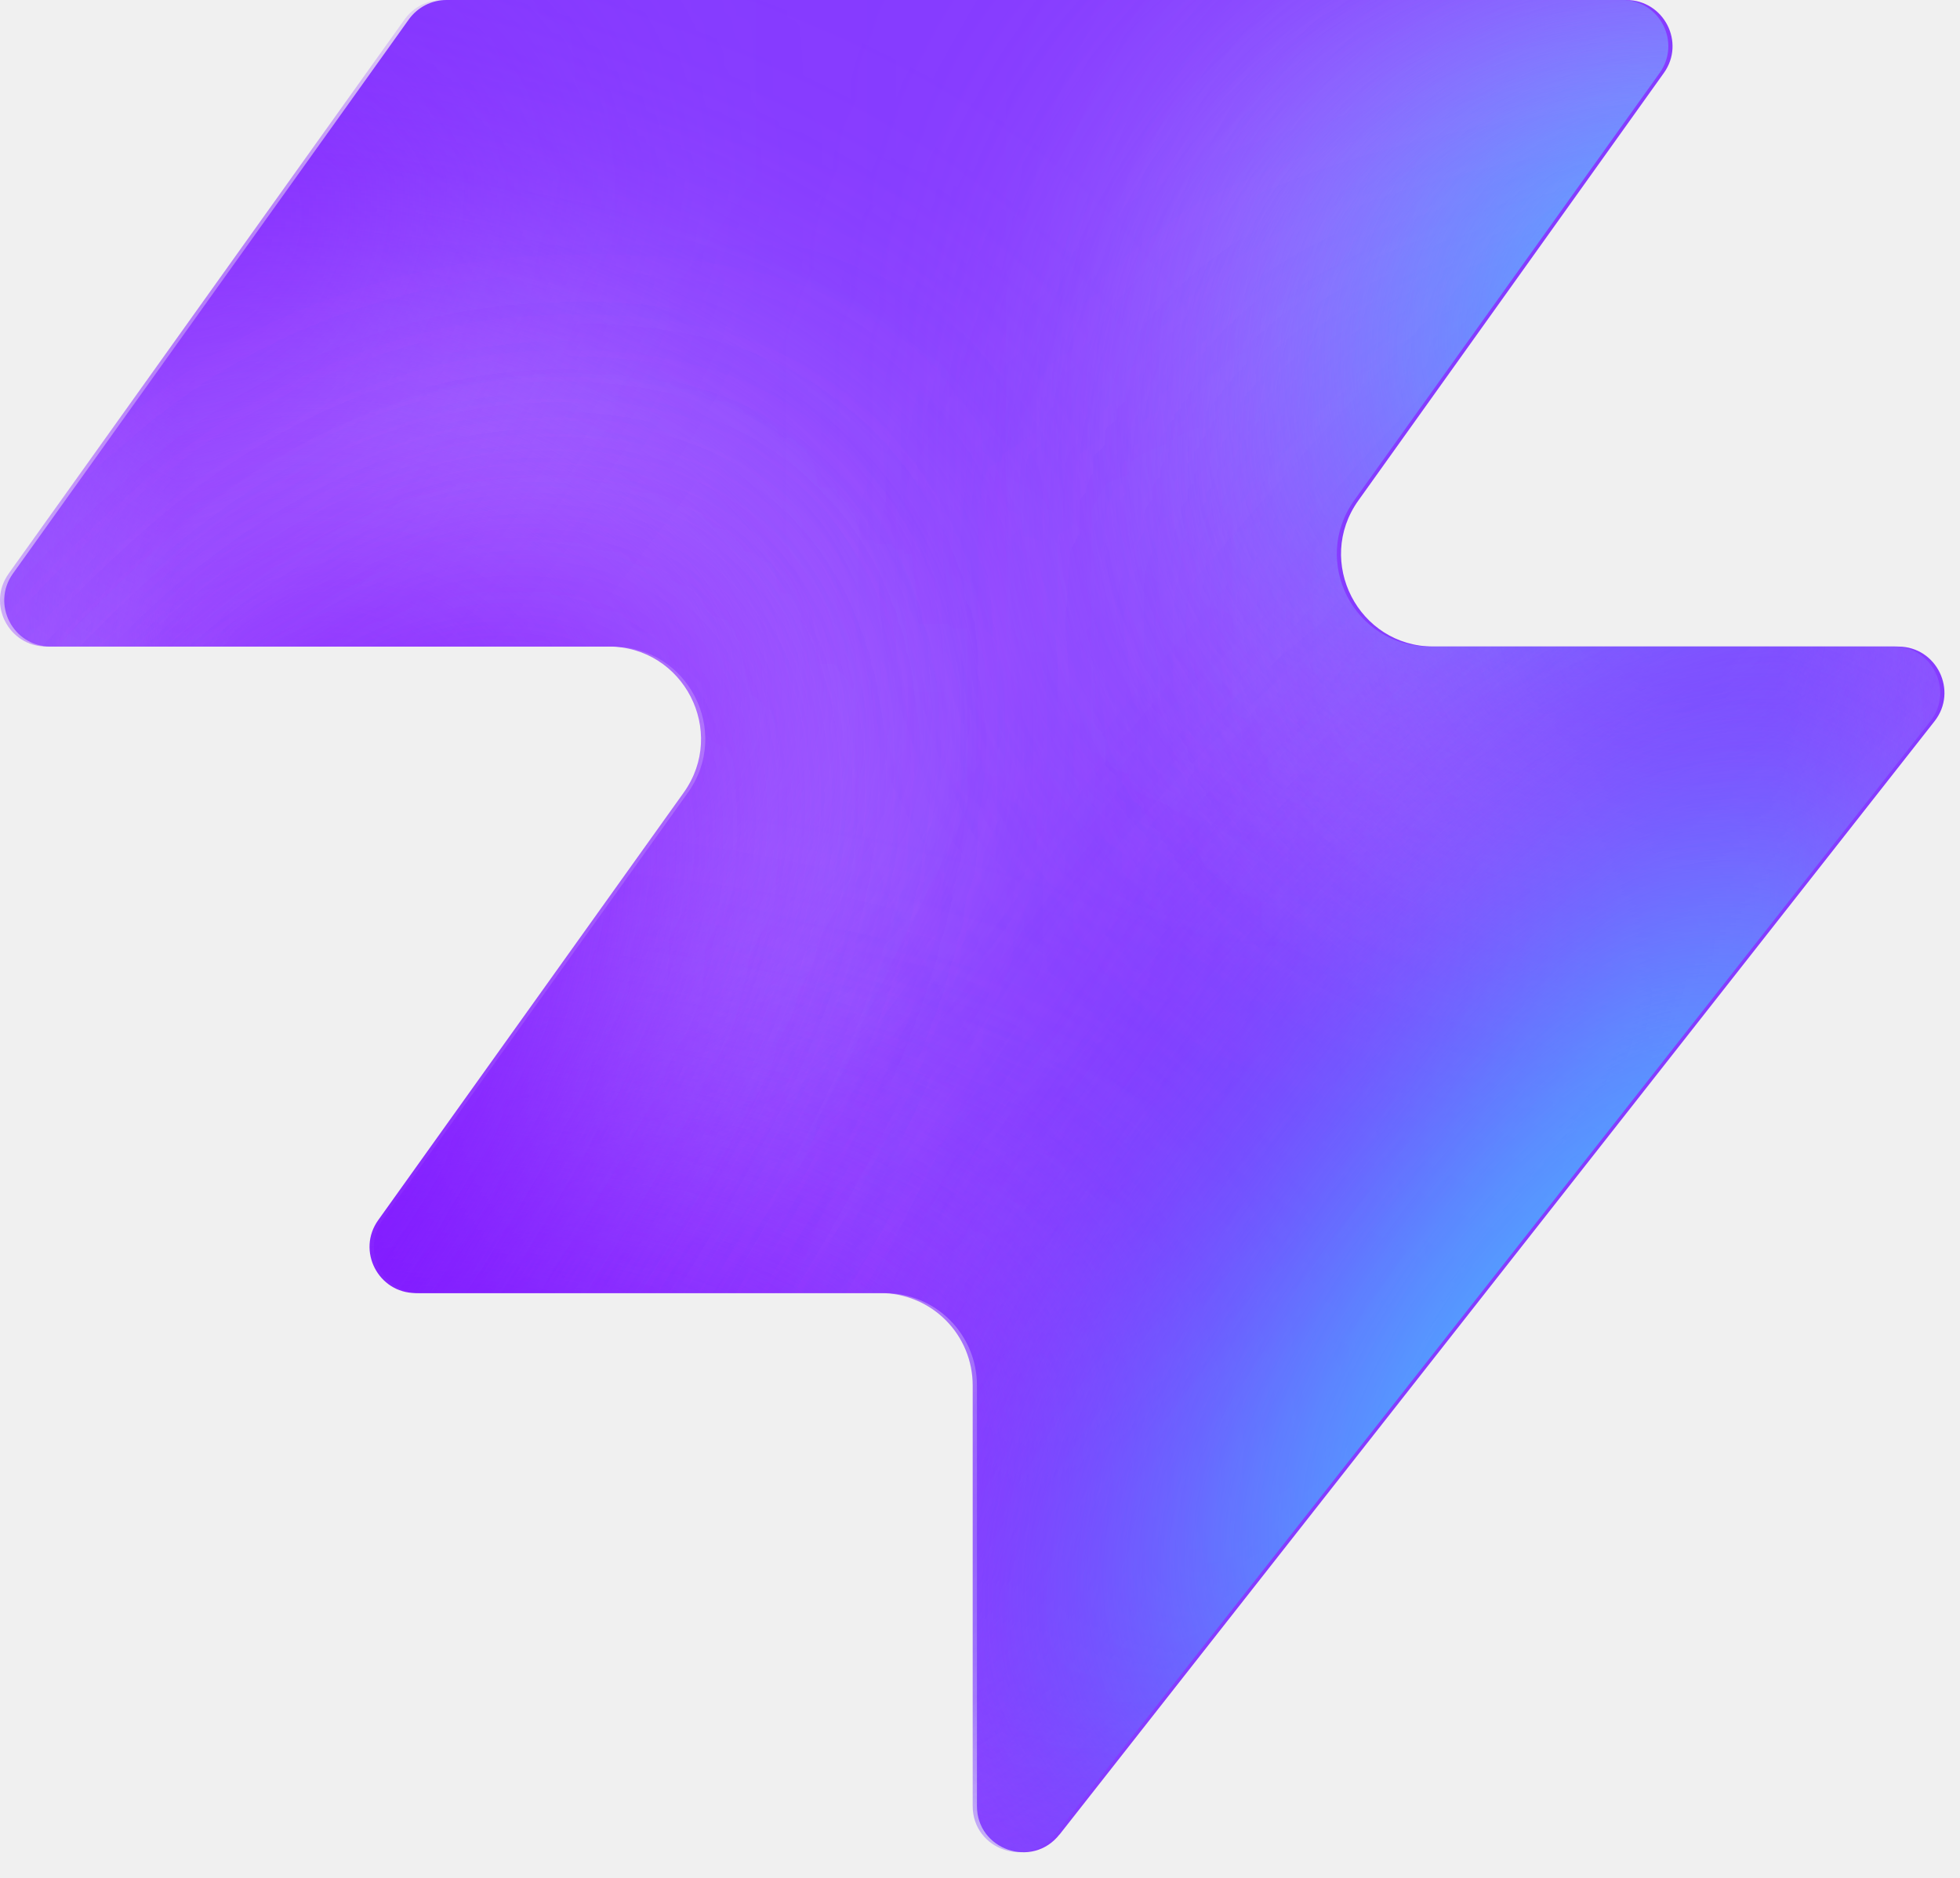
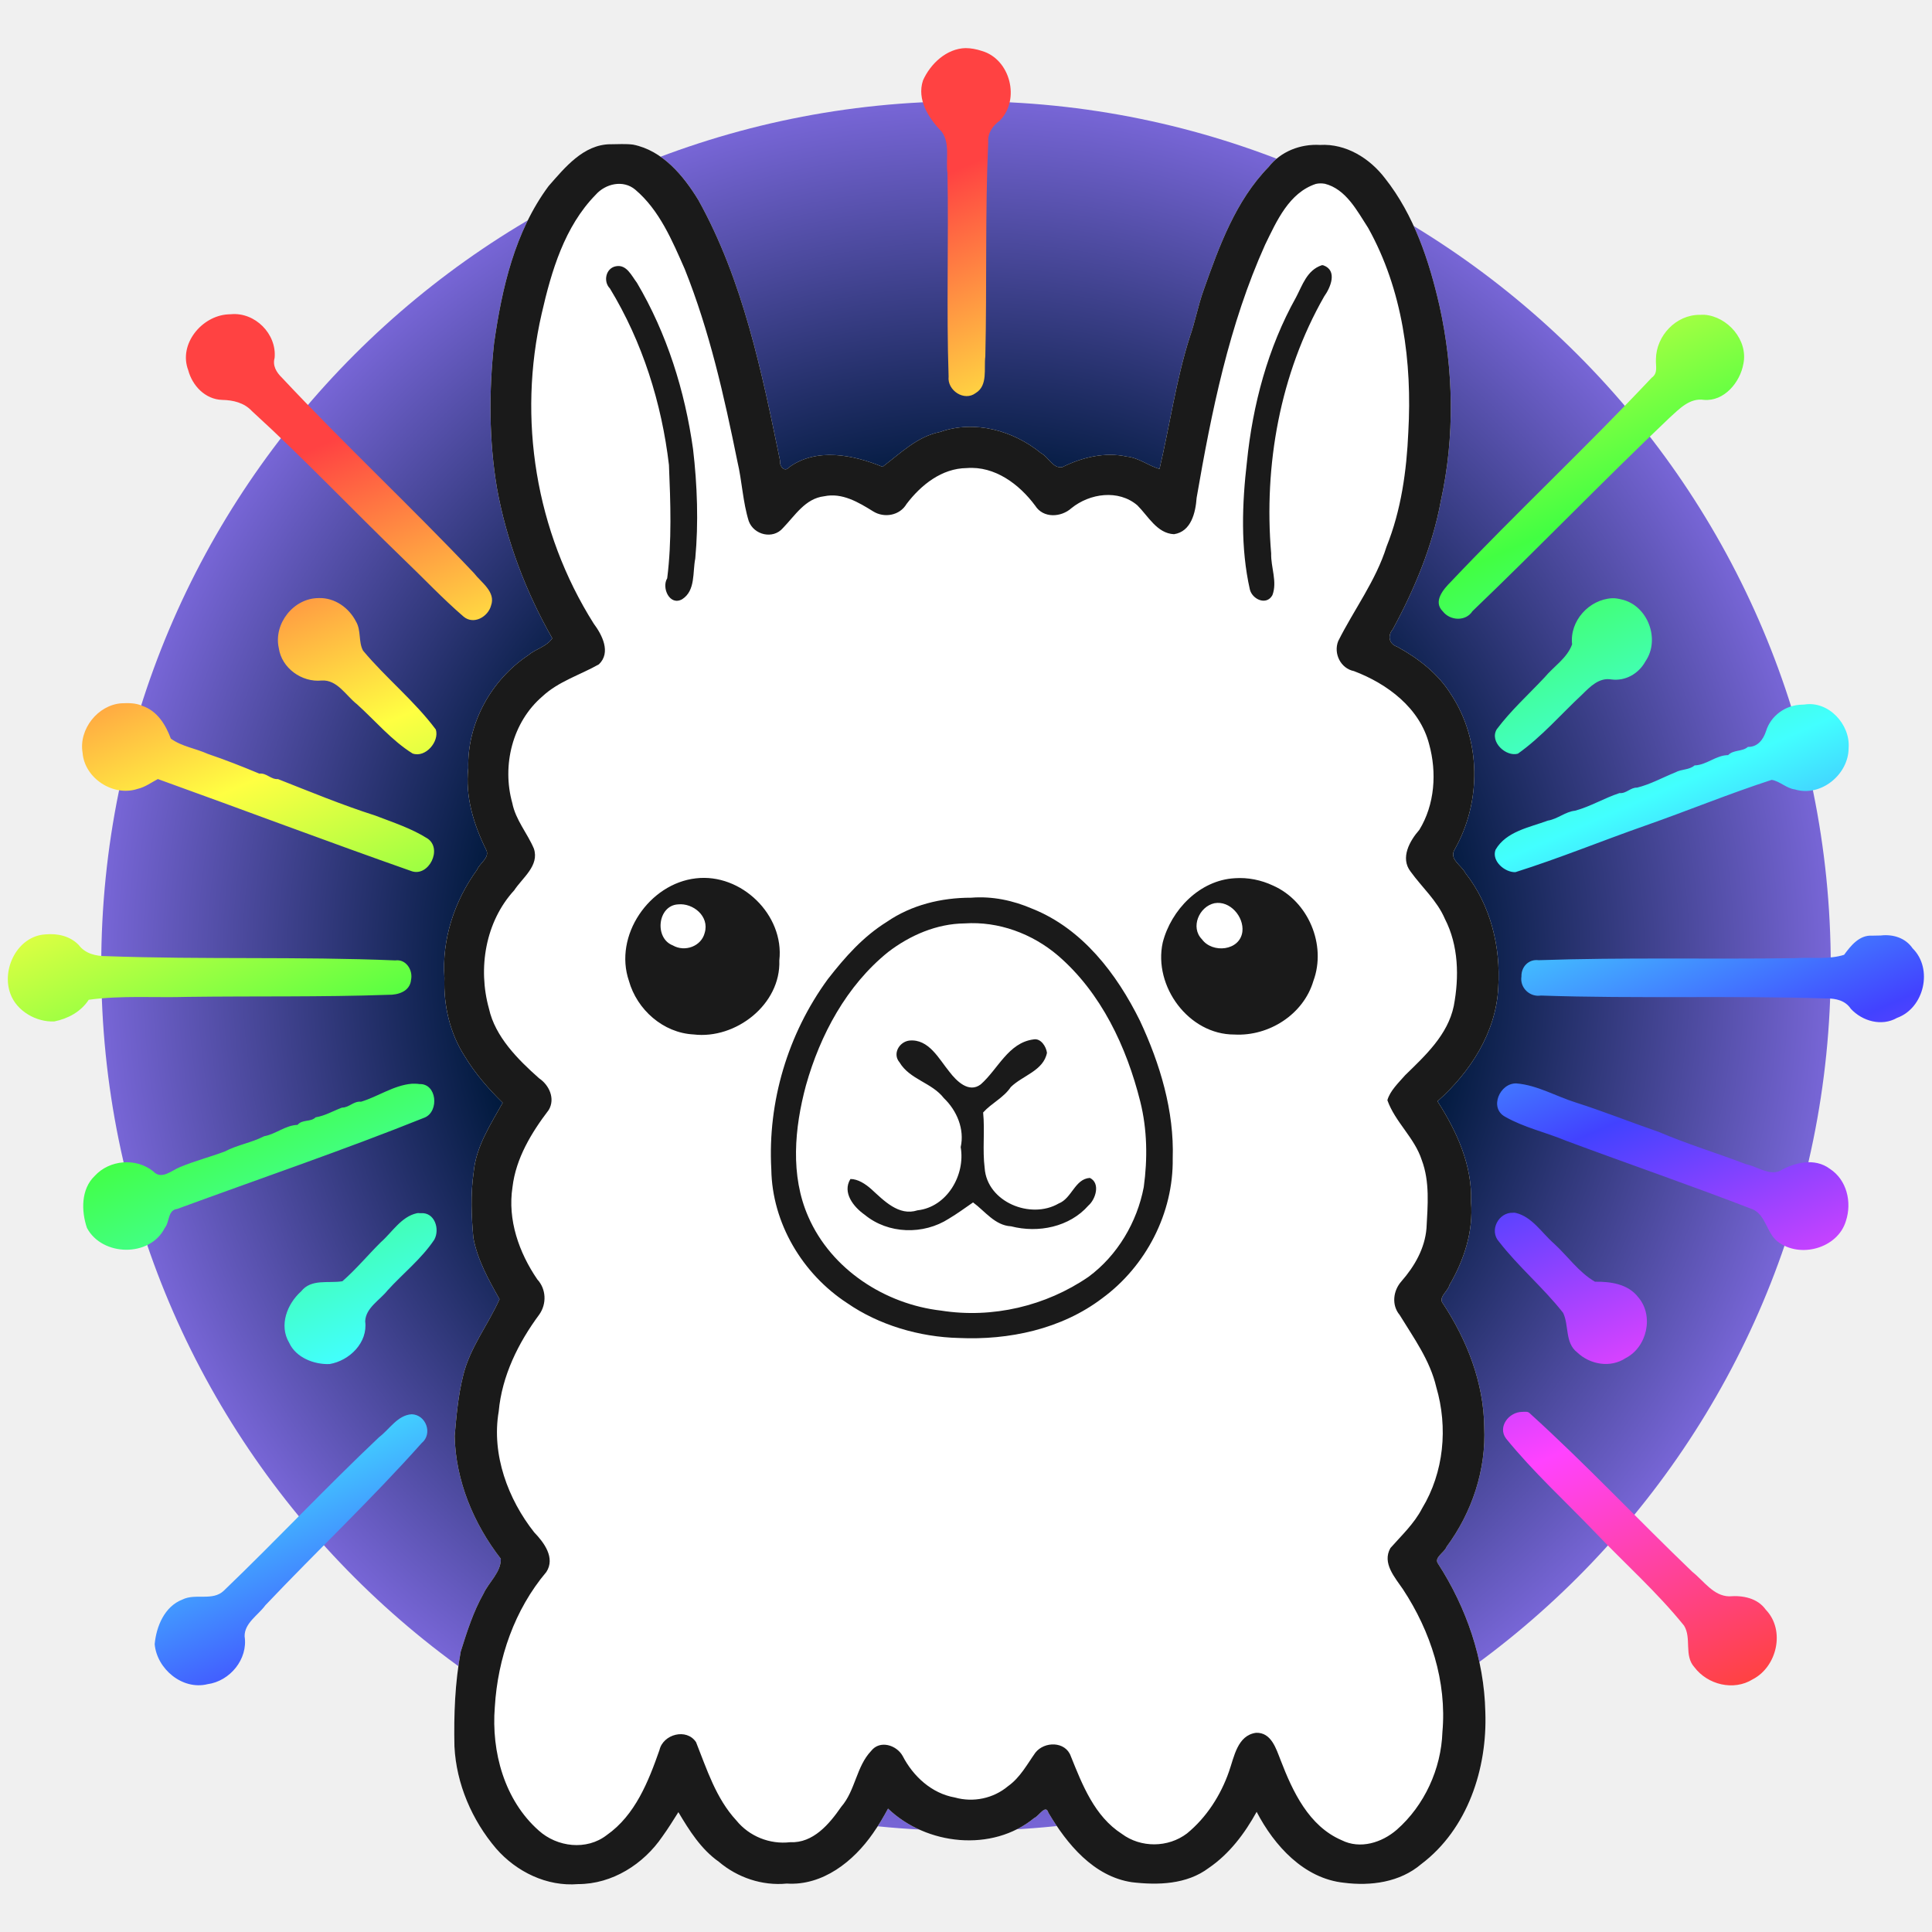
- <svg xmlns="http://www.w3.org/2000/svg" width="48" height="46" fill="none" viewBox="0 0 48 46">
-   <path fill="#863bff" d="M25.946 44.938c-.664.845-2.021.375-2.021-.698V33.937a2.26 2.26 0 0 0-2.262-2.262H10.287c-.92 0-1.456-1.04-.92-1.788l7.48-10.471c1.07-1.497 0-3.578-1.842-3.578H1.237c-.92 0-1.456-1.04-.92-1.788L10.013.474c.214-.297.556-.474.92-.474h28.894c.92 0 1.456 1.04.92 1.788l-7.48 10.471c-1.07 1.498 0 3.579 1.842 3.579h11.377c.943 0 1.473 1.088.89 1.83L25.947 44.94z" style="fill:#863bff;fill:color(display-p3 .525 .23 1);fill-opacity:1" />
-   <mask id="a" width="48" height="46" x="0" y="0" maskUnits="userSpaceOnUse" style="mask-type:alpha">
-     <path fill="#000" d="M25.842 44.938c-.664.844-2.021.375-2.021-.698V33.937a2.26 2.26 0 0 0-2.262-2.262H10.183c-.92 0-1.456-1.04-.92-1.788l7.48-10.471c1.07-1.498 0-3.579-1.842-3.579H1.133c-.92 0-1.456-1.04-.92-1.787L9.91.473c.214-.297.556-.474.92-.474h28.894c.92 0 1.456 1.04.92 1.788l-7.48 10.471c-1.07 1.498 0 3.578 1.842 3.578h11.377c.943 0 1.473 1.088.89 1.832L25.843 44.94z" style="fill:#000;fill-opacity:1" />
-   </mask>
-   <g mask="url(#a)">
-     <g filter="url(#b)">
-       <ellipse cx="5.508" cy="14.704" fill="#ede6ff" rx="5.508" ry="14.704" style="fill:#ede6ff;fill:color(display-p3 .927 .903 1);fill-opacity:1" transform="matrix(.00324 1 1 -.00324 -4.47 31.516)" />
-     </g>
-     <g filter="url(#c)">
-       <ellipse cx="10.399" cy="29.851" fill="#ede6ff" rx="10.399" ry="29.851" style="fill:#ede6ff;fill:color(display-p3 .927 .903 1);fill-opacity:1" transform="matrix(.00324 1 1 -.00324 -39.328 7.883)" />
-     </g>
-     <g filter="url(#d)">
-       <ellipse cx="5.508" cy="30.487" fill="#7e14ff" rx="5.508" ry="30.487" style="fill:#7e14ff;fill:color(display-p3 .492 .077 1);fill-opacity:1" transform="rotate(89.814 -25.913 -14.639)scale(1 -1)" />
-     </g>
-     <g filter="url(#e)">
-       <ellipse cx="5.508" cy="30.599" fill="#7e14ff" rx="5.508" ry="30.599" style="fill:#7e14ff;fill:color(display-p3 .492 .077 1);fill-opacity:1" transform="rotate(89.814 -32.644 -3.334)scale(1 -1)" />
-     </g>
-     <g filter="url(#f)">
-       <ellipse cx="5.508" cy="30.599" fill="#7e14ff" rx="5.508" ry="30.599" style="fill:#7e14ff;fill:color(display-p3 .492 .077 1);fill-opacity:1" transform="matrix(.00324 1 1 -.00324 -34.34 30.47)" />
-     </g>
-     <g filter="url(#g)">
-       <ellipse cx="14.072" cy="22.078" fill="#ede6ff" rx="14.072" ry="22.078" style="fill:#ede6ff;fill:color(display-p3 .927 .903 1);fill-opacity:1" transform="rotate(93.35 24.506 48.493)scale(-1 1)" />
-     </g>
-     <g filter="url(#h)">
-       <ellipse cx="3.47" cy="21.501" fill="#7e14ff" rx="3.47" ry="21.501" style="fill:#7e14ff;fill:color(display-p3 .492 .077 1);fill-opacity:1" transform="rotate(89.009 28.708 47.59)scale(-1 1)" />
-     </g>
-     <g filter="url(#i)">
-       <ellipse cx="3.47" cy="21.501" fill="#7e14ff" rx="3.47" ry="21.501" style="fill:#7e14ff;fill:color(display-p3 .492 .077 1);fill-opacity:1" transform="rotate(89.009 28.708 47.59)scale(-1 1)" />
-     </g>
-     <g filter="url(#j)">
-       <ellipse cx=".387" cy="8.972" fill="#7e14ff" rx="4.407" ry="29.108" style="fill:#7e14ff;fill:color(display-p3 .492 .077 1);fill-opacity:1" transform="rotate(39.51 .387 8.972)" />
-     </g>
-     <g filter="url(#k)">
-       <ellipse cx="47.523" cy="-6.092" fill="#7e14ff" rx="4.407" ry="29.108" style="fill:#7e14ff;fill:color(display-p3 .492 .077 1);fill-opacity:1" transform="rotate(37.892 47.523 -6.092)" />
-     </g>
-     <g filter="url(#l)">
-       <ellipse cx="41.412" cy="6.333" fill="#47bfff" rx="5.971" ry="9.665" style="fill:#47bfff;fill:color(display-p3 .28 .748 1);fill-opacity:1" transform="rotate(37.892 41.412 6.333)" />
-     </g>
-     <g filter="url(#m)">
-       <ellipse cx="-1.879" cy="38.332" fill="#7e14ff" rx="4.407" ry="29.108" style="fill:#7e14ff;fill:color(display-p3 .492 .077 1);fill-opacity:1" transform="rotate(37.892 -1.88 38.332)" />
-     </g>
-     <g filter="url(#n)">
-       <ellipse cx="-1.879" cy="38.332" fill="#7e14ff" rx="4.407" ry="29.108" style="fill:#7e14ff;fill:color(display-p3 .492 .077 1);fill-opacity:1" transform="rotate(37.892 -1.88 38.332)" />
-     </g>
-     <g filter="url(#o)">
-       <ellipse cx="35.651" cy="29.907" fill="#7e14ff" rx="4.407" ry="29.108" style="fill:#7e14ff;fill:color(display-p3 .492 .077 1);fill-opacity:1" transform="rotate(37.892 35.651 29.907)" />
-     </g>
-     <g filter="url(#p)">
-       <ellipse cx="38.418" cy="32.4" fill="#47bfff" rx="5.971" ry="15.297" style="fill:#47bfff;fill:color(display-p3 .28 .748 1);fill-opacity:1" transform="rotate(37.892 38.418 32.4)" />
-     </g>
+ <svg xmlns="http://www.w3.org/2000/svg" xmlns:xlink="http://www.w3.org/1999/xlink" width="500" height="500" viewBox="0 0 132.292 132.292" version="1.1" id="svg1" xml:space="preserve">
+   <defs id="defs1">
+     <linearGradient id="linearGradient3177">
+       <stop style="stop-color:#ff0000;stop-opacity:1" offset="0" id="stop3244" />
+       <stop style="stop-color:#ff00ff;stop-opacity:1;" offset="0.167" id="stop3245" />
+       <stop style="stop-color:#0000ff;stop-opacity:1;" offset="0.332" id="stop3246" />
+       <stop style="stop-color:#00ffff;stop-opacity:1;" offset="0.5" id="stop3247" />
+       <stop style="stop-color:#00ff00;stop-opacity:1;" offset="0.666" id="stop3248" />
+       <stop style="stop-color:#ffff00;stop-opacity:1;" offset="0.835" id="stop3249" />
+       <stop style="stop-color:#ff0000;stop-opacity:1;" offset="1" id="stop3250" />
+     </linearGradient>
+     <linearGradient id="swatch3225">
+       <stop style="stop-color:#003989;stop-opacity:1;" offset="0" id="stop3225" />
+       <stop style="stop-color:#00193c;stop-opacity:1;" offset="0.499" id="stop16" />
+       <stop style="stop-color:#977aff;stop-opacity:1;" offset="1" id="stop15" />
+     </linearGradient>
+     <linearGradient id="linearGradient3177-1">
+       <stop style="stop-color:#ff4242;stop-opacity:1;" offset="0" id="stop3242" />
+       <stop style="stop-color:#ff42ff;stop-opacity:1;" offset="0.167" id="stop3179" />
+       <stop style="stop-color:#4242ff;stop-opacity:1;" offset="0.332" id="stop3240" />
+       <stop style="stop-color:#42ffff;stop-opacity:1;" offset="0.5" id="stop3243" />
+       <stop style="stop-color:#42ff42;stop-opacity:1;" offset="0.666" id="stop3181" />
+       <stop style="stop-color:#ffff42;stop-opacity:1;" offset="0.835" id="stop3241" />
+       <stop style="stop-color:#ff4242;stop-opacity:1;" offset="1" id="stop3180" />
+     </linearGradient>
+     <linearGradient xlink:href="#linearGradient3177-1" id="linearGradient3240" x1="131.788" y1="217.287" x2="80.052" y2="97.891" gradientUnits="userSpaceOnUse" spreadMethod="pad" gradientTransform="matrix(0.8954238,0,0,0.8954238,4.518776,12.02457)" />
+     <radialGradient xlink:href="#swatch3225" id="radialGradient15" cx="99.025" cy="144.596" fx="99.025" fy="144.596" r="60.546" gradientUnits="userSpaceOnUse" gradientTransform="matrix(1.092593,0,0,1.092593,-9.168998,-13.38853)" />
+   </defs>
+   <g id="layer1" transform="translate(-32.87934,-78.45032)">
+     <circle style="fill:url(#radialGradient15);stroke:none;stroke-width:12.7;stroke-linecap:round" id="path12" cx="99.025" cy="144.596" r="59.214" />
+     <path id="path39" style="display:inline;fill:url(#linearGradient3240);stroke-width:1" d="m 98.992,81.744 c -1.301,0.033 -2.406,1.075 -2.912,2.215 -0.434,1.307 0.382,2.588 1.265,3.487 0.614,0.811 0.285,1.912 0.412,2.857 0.087,4.642 -0.079,9.288 0.077,13.927 -0.107,0.951 1.073,1.735 1.859,1.131 0.846,-0.514 0.547,-1.675 0.655,-2.504 0.115,-4.886 -0.019,-9.779 0.197,-14.662 -0.047,-0.635 0.305,-1.132 0.797,-1.49 1.415,-1.44 0.718,-4.205 -1.234,-4.767 -0.359,-0.118 -0.738,-0.193 -1.116,-0.194 z M 48.502,99.975 c -1.804,0.098 -3.413,2.037 -2.735,3.82 0.282,1.069 1.166,2.002 2.322,2.038 0.755,0.015 1.507,0.189 2.041,0.767 3.569,3.255 6.896,6.767 10.369,10.122 1.377,1.316 2.686,2.713 4.127,3.954 0.689,0.575 1.672,0.014 1.879,-0.765 0.337,-0.935 -0.677,-1.572 -1.173,-2.22 -4.298,-4.542 -8.873,-8.816 -13.148,-13.379 -0.374,-0.363 -0.652,-0.817 -0.501,-1.351 0.156,-1.645 -1.347,-3.151 -2.991,-2.994 l -0.1,0.004 z m 100.764,0.033 c -1.622,-0.008 -2.978,1.432 -2.998,3.03 -0.029,0.454 0.163,0.957 -0.289,1.275 -4.479,4.762 -9.26,9.231 -13.754,13.975 -0.512,0.516 -1.241,1.35 -0.546,2.03 0.499,0.642 1.57,0.698 2.03,-0.022 4.555,-4.362 8.929,-8.911 13.504,-13.253 0.657,-0.594 1.365,-1.359 2.342,-1.212 1.389,0.118 2.478,-1.205 2.7,-2.466 0.341,-1.621 -1.079,-3.244 -2.67,-3.361 -0.106,0.001 -0.212,0.003 -0.318,0.004 z M 54.713,119.404 c -1.723,-0.011 -3.116,1.75 -2.743,3.424 0.194,1.37 1.576,2.361 2.936,2.22 1.072,-0.067 1.667,1.043 2.419,1.626 1.254,1.131 2.365,2.469 3.802,3.37 0.886,0.323 1.85,-0.819 1.596,-1.639 -1.466,-1.964 -3.413,-3.522 -4.982,-5.401 -0.331,-0.6 -0.118,-1.384 -0.488,-2 -0.485,-0.943 -1.453,-1.632 -2.539,-1.602 z m 88.555,0.01 c -1.578,0.084 -2.921,1.558 -2.74,3.154 -0.327,0.938 -1.271,1.525 -1.893,2.275 -1.098,1.169 -2.305,2.261 -3.267,3.544 -0.515,0.852 0.638,1.908 1.449,1.67 1.629,-1.155 2.951,-2.701 4.41,-4.061 0.543,-0.535 1.154,-1.167 1.995,-1.021 0.963,0.126 1.875,-0.402 2.33,-1.244 1.03,-1.502 0.158,-3.825 -1.629,-4.232 -0.214,-0.052 -0.434,-0.097 -0.654,-0.084 z m -102.07,7.193 c -1.615,0.113 -2.935,1.775 -2.665,3.383 0.134,1.756 2.103,3.033 3.772,2.477 0.507,-0.114 0.951,-0.446 1.383,-0.672 5.802,2.087 11.567,4.269 17.385,6.311 1.166,0.391 2.125,-1.527 1.084,-2.236 -1.096,-0.697 -2.367,-1.106 -3.578,-1.573 -2.261,-0.721 -4.462,-1.632 -6.666,-2.5 -0.487,0.039 -0.779,-0.434 -1.277,-0.373 -1.158,-0.484 -2.335,-0.948 -3.529,-1.352 -0.828,-0.376 -1.792,-0.505 -2.53,-1.046 -0.35,-0.946 -0.928,-1.893 -1.939,-2.236 -0.447,-0.209 -0.957,-0.205 -1.44,-0.182 z m 115.07,0.094 c -1.11,0.019 -2.131,0.743 -2.461,1.813 -0.184,0.575 -0.582,1.1 -1.238,1.078 -0.393,0.345 -0.982,0.179 -1.357,0.564 -0.836,0.005 -1.469,0.682 -2.299,0.705 -0.377,0.325 -0.887,0.24 -1.318,0.479 -0.867,0.348 -1.709,0.82 -2.614,1.041 -0.465,-0.011 -0.736,0.419 -1.207,0.375 -1.035,0.338 -1.995,0.924 -3.041,1.206 -0.667,0.066 -1.192,0.569 -1.865,0.679 -1.258,0.466 -2.858,0.736 -3.583,1.996 -0.289,0.773 0.645,1.563 1.363,1.533 3.017,-0.951 5.95,-2.157 8.935,-3.202 2.88,-1.01 5.708,-2.176 8.61,-3.117 0.543,0.082 0.998,0.575 1.579,0.652 1.783,0.545 3.69,-1.016 3.69,-2.837 0.124,-1.607 -1.373,-3.242 -3.031,-2.973 l -0.1,0.005 z M 36,142.43 c -1.912,0.104 -3.048,2.38 -2.404,4.081 0.429,1.175 1.769,1.938 2.996,1.882 0.939,-0.184 1.835,-0.67 2.363,-1.484 2.239,-0.309 4.523,-0.131 6.78,-0.199 4.576,-0.06 9.156,0.019 13.73,-0.141 0.678,0.017 1.488,-0.236 1.561,-1.025 0.141,-0.666 -0.345,-1.436 -1.08,-1.331 -6.585,-0.274 -13.183,-0.048 -19.769,-0.29 -0.724,0.002 -1.458,-0.164 -1.913,-0.772 C 37.667,142.541 36.826,142.355 36,142.43 Z m 125.064,0.088 c -0.875,-0.049 -1.458,0.697 -1.912,1.312 -1.048,0.334 -2.217,0.157 -3.313,0.228 -5.869,0.088 -11.742,-0.063 -17.609,0.141 -0.669,-0.087 -1.188,0.447 -1.171,1.106 -0.124,0.775 0.567,1.436 1.331,1.315 6.516,0.224 13.041,-0.007 19.558,0.199 0.641,-0.006 1.29,0.141 1.664,0.707 0.793,0.854 2.117,1.225 3.168,0.622 1.861,-0.672 2.479,-3.366 1.064,-4.761 -0.487,-0.716 -1.344,-0.979 -2.177,-0.88 -0.201,0.004 -0.402,0.008 -0.604,0.012 z m -24.352,10.119 c -1.127,-0.04 -1.884,1.672 -0.778,2.277 1.299,0.745 2.8,1.07 4.18,1.647 4.27,1.591 8.584,3.073 12.833,4.718 0.862,0.44 0.908,1.605 1.658,2.189 1.526,1.177 4.118,0.464 4.674,-1.42 0.417,-1.276 0.064,-2.807 -1.102,-3.564 -1.049,-0.781 -2.43,-0.435 -3.471,0.168 -0.753,0.271 -1.515,-0.332 -2.252,-0.478 -1.929,-0.742 -4.031,-1.377 -5.99,-2.216 -1.902,-0.655 -3.769,-1.403 -5.685,-2.015 -1.351,-0.422 -2.641,-1.193 -4.067,-1.307 z m -75.635,0.021 c -1.241,0.107 -2.305,0.878 -3.477,1.232 -0.508,-0.056 -0.81,0.404 -1.301,0.403 -0.606,0.224 -1.165,0.563 -1.807,0.664 -0.338,0.341 -0.915,0.127 -1.238,0.518 -0.832,0.028 -1.482,0.631 -2.285,0.777 -0.872,0.448 -1.839,0.591 -2.707,1.05 -1.012,0.375 -2.053,0.646 -3.045,1.058 -0.587,0.23 -1.276,0.912 -1.845,0.297 -1.178,-0.945 -2.994,-0.795 -4.01,0.316 -0.945,0.905 -0.921,2.41 -0.527,3.562 1.043,1.955 4.311,2.019 5.323,0.002 0.348,-0.41 0.192,-1.232 0.86,-1.307 5.655,-2.079 11.367,-4.019 16.958,-6.263 0.984,-0.435 0.817,-2.328 -0.374,-2.286 -0.173,-0.029 -0.349,-0.025 -0.524,-0.023 z m 75.414,8.836 c -1.003,-0.051 -1.664,1.224 -0.965,1.983 1.339,1.73 3.04,3.151 4.386,4.869 0.416,0.86 0.11,2.046 0.963,2.707 0.877,0.839 2.284,1.083 3.321,0.392 1.465,-0.747 1.951,-2.905 0.86,-4.169 -0.702,-0.912 -1.888,-1.075 -2.961,-1.061 -1.112,-0.643 -1.874,-1.759 -2.815,-2.621 -0.829,-0.724 -1.493,-1.83 -2.618,-2.093 -0.058,-3.7e-4 -0.115,-0.028 -0.172,-0.006 z m -75.07,0.031 c -1.073,0.24 -1.684,1.299 -2.468,1.988 -0.886,0.879 -1.693,1.853 -2.629,2.67 -0.945,0.157 -2.13,-0.189 -2.821,0.688 -0.963,0.858 -1.536,2.333 -0.823,3.523 0.462,1.021 1.71,1.5 2.768,1.459 1.362,-0.23 2.629,-1.469 2.437,-2.926 0.036,-0.927 1,-1.447 1.528,-2.114 1.057,-1.164 2.327,-2.163 3.203,-3.475 0.398,-0.712 0.033,-1.896 -0.925,-1.815 -0.088,0.006 -0.18,-0.022 -0.268,0.002 z m 75.68,13.604 c -0.894,0.004 -1.692,1.02 -1.098,1.822 1.858,2.29 4.051,4.286 6.088,6.414 2.03,2.134 4.252,4.104 6.103,6.4 0.529,0.853 -0.018,2.039 0.703,2.84 0.907,1.207 2.691,1.65 4,0.834 1.671,-0.863 2.241,-3.368 0.896,-4.762 -0.569,-0.804 -1.578,-0.994 -2.502,-0.919 -1.082,-0.013 -1.75,-1.062 -2.528,-1.675 -3.737,-3.583 -7.284,-7.369 -11.12,-10.846 -0.135,-0.159 -0.358,-0.113 -0.543,-0.109 z m -76.033,0.162 c -0.967,0.06 -1.516,1.03 -2.233,1.57 -3.623,3.426 -7.041,7.064 -10.635,10.515 -0.767,0.73 -1.936,0.154 -2.831,0.602 -1.222,0.471 -1.788,1.839 -1.898,3.055 0.151,1.699 1.9,3.165 3.619,2.74 1.533,-0.206 2.779,-1.712 2.539,-3.275 -0.016,-0.911 0.932,-1.453 1.419,-2.125 3.539,-3.733 7.287,-7.272 10.709,-11.114 0.773,-0.637 0.29,-1.943 -0.688,-1.968 z" />
+     <path d="m 74.684,88.326 c -1.851,0.013 -3.123,1.593 -4.239,2.863 -2.309,3.109 -3.199,7.001 -3.735,10.768 -0.355,3.284 -0.352,6.634 0.194,9.895 0.653,3.621 1.975,7.113 3.79,10.302 -0.356,0.564 -1.144,0.734 -1.65,1.167 -2.53,1.691 -4.176,4.659 -4.101,7.722 -0.217,1.956 0.373,3.876 1.232,5.609 0.257,0.518 -0.449,0.904 -0.635,1.361 -1.543,2.131 -2.415,4.758 -2.228,7.4 -0.066,1.885 0.37,3.786 1.399,5.38 0.71,1.17 1.614,2.211 2.589,3.168 -0.838,1.503 -1.828,3.001 -1.988,4.762 -0.215,1.482 -0.156,3.003 -0.019,4.487 0.282,1.514 1.044,2.874 1.792,4.201 -0.792,1.775 -2.046,3.339 -2.498,5.262 -0.338,1.342 -0.453,2.739 -0.575,4.11 0.068,3.057 1.3,6.01 3.161,8.405 0.017,0.919 -0.814,1.587 -1.184,2.383 -0.704,1.242 -1.136,2.614 -1.561,3.967 -0.396,2.137 -0.479,4.332 -0.431,6.502 0.127,2.557 1.2,5.048 2.854,6.988 1.391,1.596 3.476,2.614 5.618,2.435 2.336,0.001 4.482,-1.368 5.771,-3.265 0.39,-0.537 0.736,-1.103 1.091,-1.662 0.75,1.262 1.547,2.533 2.768,3.396 1.281,1.087 2.976,1.66 4.653,1.495 2.458,0.16 4.574,-1.52 5.903,-3.441 0.383,-0.54 0.716,-1.113 1.032,-1.694 2.627,2.512 7.132,3.009 10.012,0.643 0.331,-0.143 0.783,-0.97 0.969,-0.361 1.27,2.148 3.096,4.363 5.707,4.759 1.794,0.213 3.769,0.157 5.272,-0.975 1.412,-0.962 2.463,-2.361 3.28,-3.843 1.201,2.313 3.238,4.567 5.971,4.854 1.844,0.24 3.84,-0.03 5.297,-1.273 3.181,-2.397 4.535,-6.547 4.391,-10.419 -0.076,-3.621 -1.294,-7.155 -3.254,-10.182 -0.258,-0.402 0.454,-0.737 0.601,-1.131 1.743,-2.354 2.715,-5.274 2.577,-8.212 -0.036,-3.021 -1.175,-5.92 -2.811,-8.422 -0.383,-0.439 0.325,-0.848 0.428,-1.286 1.007,-1.715 1.647,-3.69 1.48,-5.696 0.095,-2.493 -0.977,-4.836 -2.297,-6.888 2.247,-1.999 4.027,-4.74 4.161,-7.817 0.175,-2.759 -0.526,-5.612 -2.249,-7.809 -0.267,-0.541 -1.157,-0.951 -0.723,-1.643 1.821,-3.221 1.805,-7.435 -0.238,-10.553 -0.888,-1.446 -2.251,-2.503 -3.722,-3.308 -0.559,-0.187 -0.658,-0.756 -0.292,-1.188 1.496,-2.762 2.723,-5.698 3.294,-8.801 0.962,-4.389 0.881,-8.971 -0.094,-13.352 -0.709,-3.09 -1.743,-6.22 -3.733,-8.735 -1.05,-1.373 -2.675,-2.382 -4.451,-2.28 -1.332,-0.077 -2.686,0.441 -3.515,1.509 -2.26,2.314 -3.39,5.436 -4.448,8.422 -0.387,1.059 -0.577,2.167 -0.956,3.234 -0.938,2.945 -1.362,6.036 -2.069,9.023 -0.757,-0.219 -1.416,-0.763 -2.233,-0.846 -1.508,-0.33 -3.067,0.049 -4.421,0.721 -0.649,0.114 -0.944,-0.698 -1.463,-0.961 -1.898,-1.551 -4.552,-2.284 -6.917,-1.445 -1.558,0.306 -2.708,1.466 -3.93,2.384 -2.001,-0.821 -4.526,-1.333 -6.408,0.037 -0.295,0.363 -0.666,-0.082 -0.603,-0.424 -1.256,-6.111 -2.535,-12.362 -5.594,-17.869 -1.022,-1.677 -2.454,-3.404 -4.473,-3.806 -0.512,-0.067 -1.031,-0.027 -1.545,-0.025 z" id="path3" style="fill:#ffffff" />
+     <path id="path1" style="display:inline;fill:#1a1a1a;stroke-width:1" d="m 74.684,88.326 c -1.851,0.013 -3.123,1.593 -4.239,2.863 -2.309,3.109 -3.199,7.001 -3.735,10.768 -0.355,3.284 -0.352,6.634 0.194,9.895 0.653,3.621 1.975,7.113 3.79,10.302 -0.356,0.564 -1.144,0.734 -1.65,1.167 -2.53,1.691 -4.176,4.659 -4.101,7.722 -0.217,1.956 0.373,3.876 1.232,5.609 0.257,0.518 -0.449,0.904 -0.635,1.361 -1.543,2.131 -2.415,4.758 -2.228,7.4 -0.066,1.885 0.37,3.786 1.399,5.38 0.71,1.17 1.614,2.211 2.589,3.168 -0.838,1.503 -1.828,3.001 -1.988,4.762 -0.215,1.482 -0.156,3.003 -0.019,4.487 0.282,1.514 1.044,2.874 1.792,4.201 -0.792,1.775 -2.046,3.339 -2.498,5.262 -0.338,1.342 -0.453,2.739 -0.575,4.11 0.068,3.057 1.3,6.01 3.161,8.405 0.017,0.919 -0.814,1.587 -1.184,2.383 -0.704,1.242 -1.136,2.614 -1.561,3.967 -0.396,2.137 -0.479,4.332 -0.431,6.502 0.127,2.557 1.2,5.048 2.854,6.988 1.391,1.596 3.476,2.614 5.618,2.435 2.336,0.001 4.482,-1.368 5.771,-3.265 0.39,-0.537 0.736,-1.103 1.091,-1.662 0.75,1.262 1.547,2.533 2.768,3.396 1.281,1.087 2.976,1.66 4.653,1.495 2.458,0.16 4.574,-1.52 5.903,-3.441 0.383,-0.54 0.716,-1.113 1.032,-1.694 2.627,2.512 7.132,3.009 10.012,0.643 0.331,-0.143 0.783,-0.97 0.969,-0.361 1.27,2.148 3.096,4.363 5.707,4.759 1.794,0.213 3.769,0.157 5.272,-0.975 1.412,-0.962 2.463,-2.361 3.28,-3.843 1.201,2.313 3.238,4.567 5.971,4.854 1.844,0.24 3.84,-0.03 5.297,-1.273 3.181,-2.397 4.535,-6.547 4.391,-10.419 -0.076,-3.621 -1.294,-7.155 -3.254,-10.182 -0.258,-0.402 0.454,-0.737 0.601,-1.131 1.743,-2.354 2.715,-5.274 2.577,-8.212 -0.036,-3.021 -1.175,-5.92 -2.811,-8.422 -0.383,-0.439 0.325,-0.848 0.428,-1.286 1.007,-1.715 1.647,-3.69 1.48,-5.696 0.095,-2.493 -0.977,-4.836 -2.297,-6.888 2.247,-1.999 4.027,-4.74 4.161,-7.817 0.175,-2.759 -0.526,-5.612 -2.249,-7.809 -0.267,-0.541 -1.157,-0.951 -0.723,-1.643 1.821,-3.221 1.805,-7.435 -0.238,-10.553 -0.888,-1.446 -2.251,-2.503 -3.722,-3.308 -0.559,-0.187 -0.658,-0.756 -0.292,-1.188 1.496,-2.762 2.723,-5.698 3.294,-8.801 0.962,-4.389 0.881,-8.971 -0.094,-13.352 -0.709,-3.09 -1.743,-6.22 -3.733,-8.735 -1.05,-1.373 -2.675,-2.382 -4.451,-2.28 -1.332,-0.077 -2.686,0.441 -3.515,1.509 -2.26,2.314 -3.39,5.436 -4.448,8.422 -0.387,1.059 -0.577,2.167 -0.956,3.234 -0.938,2.945 -1.362,6.036 -2.069,9.023 -0.757,-0.219 -1.416,-0.763 -2.233,-0.846 -1.508,-0.33 -3.067,0.049 -4.421,0.721 -0.649,0.114 -0.944,-0.698 -1.463,-0.961 -1.898,-1.551 -4.552,-2.284 -6.917,-1.445 -1.558,0.306 -2.708,1.466 -3.93,2.384 -2.001,-0.821 -4.526,-1.333 -6.408,0.037 -0.295,0.363 -0.666,-0.082 -0.603,-0.424 -1.256,-6.111 -2.535,-12.362 -5.594,-17.869 -1.022,-1.677 -2.454,-3.404 -4.473,-3.806 -0.512,-0.067 -1.031,-0.027 -1.545,-0.025 z m 48.9,2.703 c 1.462,0.365 2.215,1.853 2.973,3.018 2.368,4.236 3.026,9.204 2.755,13.993 -0.115,2.63 -0.485,5.343 -1.49,7.838 -0.73,2.336 -2.229,4.31 -3.311,6.473 -0.335,0.849 0.169,1.872 1.078,2.052 2.288,0.867 4.51,2.527 5.148,5 0.538,1.939 0.392,4.137 -0.67,5.87 -0.66,0.752 -1.322,1.923 -0.6,2.856 0.779,1.083 1.814,1.985 2.348,3.236 0.944,1.827 0.985,3.993 0.61,5.973 -0.415,1.977 -1.939,3.38 -3.323,4.73 -0.454,0.518 -1.049,1.083 -1.223,1.719 0.533,1.5 1.858,2.563 2.352,4.092 0.564,1.493 0.409,3.119 0.326,4.678 -0.113,1.383 -0.82,2.607 -1.717,3.631 -0.568,0.639 -0.689,1.622 -0.122,2.301 0.967,1.579 2.083,3.109 2.51,4.947 0.81,2.754 0.525,5.832 -0.974,8.303 -0.537,1.041 -1.41,1.855 -2.167,2.713 -0.589,1.036 0.319,2.021 0.866,2.834 1.889,2.868 3.007,6.315 2.694,9.77 -0.087,2.517 -1.228,5.017 -3.123,6.683 -1.021,0.886 -2.507,1.356 -3.777,0.717 -2.247,-0.965 -3.35,-3.327 -4.177,-5.477 -0.31,-0.782 -0.634,-1.911 -1.681,-1.877 -1.28,0.172 -1.5,1.648 -1.853,2.645 -0.563,1.625 -1.543,3.155 -2.879,4.247 -1.29,0.982 -3.16,0.998 -4.463,0.027 -1.868,-1.203 -2.701,-3.35 -3.493,-5.319 -0.367,-1.031 -1.81,-1.026 -2.425,-0.239 -0.568,0.8 -1.042,1.705 -1.87,2.292 -1.004,0.845 -2.383,1.133 -3.643,0.777 -1.588,-0.278 -2.857,-1.45 -3.577,-2.847 -0.42,-0.75 -1.559,-1.102 -2.15,-0.348 -1.029,1.078 -1.079,2.712 -2.055,3.834 -0.814,1.18 -1.921,2.499 -3.498,2.423 -1.395,0.162 -2.801,-0.401 -3.685,-1.493 -1.394,-1.508 -2.014,-3.493 -2.758,-5.359 -0.65,-0.979 -2.256,-0.544 -2.504,0.541 -0.754,2.15 -1.661,4.457 -3.608,5.822 -1.378,1.073 -3.399,0.828 -4.659,-0.31 -2.352,-2.08 -3.253,-5.394 -3.008,-8.451 0.199,-3.346 1.354,-6.677 3.529,-9.254 0.629,-0.966 -0.162,-2.02 -0.829,-2.711 -1.785,-2.254 -2.94,-5.326 -2.433,-8.283 0.223,-2.437 1.336,-4.688 2.775,-6.631 0.52,-0.733 0.483,-1.744 -0.132,-2.409 -1.255,-1.836 -2.044,-4.073 -1.7,-6.315 0.234,-1.984 1.299,-3.733 2.483,-5.288 0.459,-0.776 0.029,-1.704 -0.661,-2.168 -1.464,-1.296 -3.014,-2.86 -3.432,-4.768 -0.771,-2.764 -0.245,-5.952 1.728,-8.104 0.565,-0.862 1.74,-1.689 1.346,-2.858 -0.449,-1.059 -1.249,-1.958 -1.477,-3.117 -0.721,-2.569 0.004,-5.537 2.059,-7.3 1.1,-1.031 2.595,-1.472 3.871,-2.198 0.848,-0.811 0.22,-2.021 -0.355,-2.789 -3.976,-6.302 -5.225,-14.019 -3.558,-21.243 0.663,-2.897 1.56,-5.943 3.692,-8.121 0.674,-0.763 1.882,-1.046 2.709,-0.352 1.662,1.405 2.531,3.492 3.391,5.44 1.704,4.262 2.692,8.685 3.604,13.168 0.32,1.351 0.368,2.767 0.779,4.091 0.348,0.95 1.662,1.269 2.34,0.473 0.827,-0.85 1.526,-2.023 2.821,-2.175 1.235,-0.261 2.353,0.412 3.355,1.033 0.761,0.476 1.823,0.288 2.288,-0.505 0.992,-1.305 2.409,-2.441 4.12,-2.459 1.927,-0.154 3.602,1.107 4.693,2.58 0.552,0.873 1.774,0.799 2.478,0.165 1.26,-1.02 3.225,-1.297 4.517,-0.191 0.74,0.738 1.343,1.918 2.505,1.974 1.182,-0.175 1.479,-1.492 1.55,-2.491 1.02,-5.901 2.221,-11.854 4.694,-17.341 0.787,-1.609 1.633,-3.548 3.472,-4.154 0.197,-0.044 0.398,-0.046 0.596,-0.012 z" />
+     <path id="path8" style="display:inline;fill:#1a1a1a;stroke-width:1" d="m 123.383,96.613 c -1.014,0.336 -1.326,1.379 -1.761,2.201 -1.931,3.453 -2.966,7.361 -3.36,11.261 -0.333,2.851 -0.444,5.89 0.201,8.74 0.165,0.676 1.136,1.123 1.543,0.389 0.349,-0.916 -0.111,-1.904 -0.085,-2.854 -0.512,-6.049 0.605,-12.306 3.632,-17.605 0.432,-0.599 0.928,-1.765 -0.046,-2.123 -0.041,-0.004 -0.084,-0.022 -0.125,-0.01 z m -48.322,0.068 c -0.701,0.121 -0.894,1.043 -0.42,1.519 2.227,3.66 3.544,7.843 4.044,12.087 0.108,2.583 0.203,5.192 -0.119,7.759 -0.401,0.657 0.175,1.919 1.028,1.434 0.923,-0.592 0.703,-1.849 0.893,-2.783 0.227,-2.428 0.14,-5.03 -0.152,-7.496 -0.558,-3.984 -1.791,-7.918 -3.843,-11.389 -0.365,-0.474 -0.702,-1.269 -1.43,-1.131 z" />
+     <path id="path4" style="display:inline;fill:#1a1a1a;stroke-width:1" d="m 80.531,138.594 c -3.193,0.36 -5.643,3.924 -4.587,7.02 0.552,1.973 2.346,3.563 4.424,3.669 2.887,0.348 5.987,-2.054 5.875,-5.07 0.355,-3.118 -2.613,-5.986 -5.712,-5.619 z m 36.9,-0.008 c -2.397,0.127 -4.366,2.167 -4.936,4.408 -0.652,2.987 1.781,6.306 4.907,6.295 2.355,0.132 4.731,-1.37 5.41,-3.669 0.914,-2.473 -0.351,-5.466 -2.761,-6.53 -0.813,-0.383 -1.722,-0.568 -2.62,-0.505 z" />
+     <path id="path5" style="display:inline;fill:#ffffff;stroke-width:1" d="m 116.037,140.297 c -1.049,0.229 -1.663,1.654 -0.856,2.469 0.711,0.984 2.607,0.8 2.77,-0.527 0.114,-1.017 -0.853,-2.142 -1.914,-1.941 z m -36.732,0.08 c -1.401,0.082 -1.632,2.314 -0.359,2.807 0.818,0.476 1.96,0.074 2.19,-0.868 0.333,-1.13 -0.806,-2.047 -1.831,-1.939 z" />
+     <path id="path3151" style="display:inline;fill:#1a1a1a;stroke-width:1" d="m 103.654,149.623 c -1.732,0.219 -2.441,2.047 -3.621,3.08 -0.817,0.621 -1.666,-0.237 -2.144,-0.864 -0.72,-0.877 -1.408,-2.271 -2.75,-2.136 -0.698,0.092 -1.16,0.915 -0.666,1.49 0.702,1.181 2.218,1.386 3.038,2.453 0.892,0.853 1.425,2.126 1.151,3.353 0.331,1.908 -0.937,4.106 -2.959,4.327 -1.284,0.419 -2.315,-0.681 -3.171,-1.458 -0.39,-0.345 -0.904,-0.687 -1.42,-0.687 -0.577,0.93 0.221,1.92 0.971,2.445 1.614,1.335 4.027,1.394 5.771,0.271 0.571,-0.341 1.108,-0.733 1.654,-1.112 0.829,0.607 1.494,1.576 2.605,1.636 1.853,0.479 4.001,0.053 5.296,-1.425 0.501,-0.431 0.832,-1.536 0.098,-1.889 -1.028,0.065 -1.231,1.4 -2.134,1.75 -1.915,1.116 -4.904,-0.095 -5.069,-2.422 -0.159,-1.264 0.02,-2.542 -0.105,-3.809 0.578,-0.643 1.407,-1.011 1.892,-1.738 0.802,-0.793 2.241,-1.117 2.478,-2.348 -0.051,-0.425 -0.421,-1.008 -0.91,-0.918 z m -4.287,-9.703 c -2.029,-0.002 -4.077,0.493 -5.761,1.652 -1.636,1.021 -2.851,2.398 -4.04,3.921 -2.737,3.748 -4.129,8.389 -3.872,13.027 0.054,3.679 2.132,7.16 5.191,9.156 2.164,1.5 4.95,2.329 7.656,2.392 3.406,0.156 7.019,-0.597 9.814,-2.722 3,-2.2 4.88,-5.839 4.825,-9.572 0.109,-3.241 -0.865,-6.478 -2.24,-9.42 -1.586,-3.215 -3.94,-6.308 -7.368,-7.676 -1.328,-0.574 -2.755,-0.876 -4.205,-0.757 z m -0.436,1.76 c 2.322,-0.156 4.629,0.7 6.39,2.2 2.964,2.551 4.699,6.259 5.636,9.995 0.478,1.905 0.508,3.92 0.24,5.861 -0.456,2.402 -1.803,4.682 -3.779,6.141 -2.92,2.006 -6.585,2.869 -10.09,2.317 -3.85,-0.439 -7.529,-2.823 -9.101,-6.426 -1.246,-2.827 -0.945,-6.079 -0.163,-8.989 0.976,-3.474 2.787,-6.847 5.629,-9.139 1.499,-1.149 3.328,-1.941 5.238,-1.96 z" />
  </g>
-   <defs>
-     <filter id="b" width="60.045" height="41.654" x="-19.77" y="16.149" color-interpolation-filters="sRGB" filterUnits="userSpaceOnUse">
-       <feFlood flood-opacity="0" result="BackgroundImageFix" />
-       <feBlend in="SourceGraphic" in2="BackgroundImageFix" result="shape" />
-       <feGaussianBlur result="effect1_foregroundBlur_2002_17158" stdDeviation="7.659" />
-     </filter>
-     <filter id="c" width="90.34" height="51.437" x="-54.613" y="-7.533" color-interpolation-filters="sRGB" filterUnits="userSpaceOnUse">
-       <feFlood flood-opacity="0" result="BackgroundImageFix" />
-       <feBlend in="SourceGraphic" in2="BackgroundImageFix" result="shape" />
-       <feGaussianBlur result="effect1_foregroundBlur_2002_17158" stdDeviation="7.659" />
-     </filter>
-     <filter id="d" width="79.355" height="29.4" x="-49.64" y="2.03" color-interpolation-filters="sRGB" filterUnits="userSpaceOnUse">
-       <feFlood flood-opacity="0" result="BackgroundImageFix" />
-       <feBlend in="SourceGraphic" in2="BackgroundImageFix" result="shape" />
-       <feGaussianBlur result="effect1_foregroundBlur_2002_17158" stdDeviation="4.596" />
-     </filter>
-     <filter id="e" width="79.579" height="29.4" x="-45.045" y="20.029" color-interpolation-filters="sRGB" filterUnits="userSpaceOnUse">
-       <feFlood flood-opacity="0" result="BackgroundImageFix" />
-       <feBlend in="SourceGraphic" in2="BackgroundImageFix" result="shape" />
-       <feGaussianBlur result="effect1_foregroundBlur_2002_17158" stdDeviation="4.596" />
-     </filter>
-     <filter id="f" width="79.579" height="29.4" x="-43.513" y="21.178" color-interpolation-filters="sRGB" filterUnits="userSpaceOnUse">
-       <feFlood flood-opacity="0" result="BackgroundImageFix" />
-       <feBlend in="SourceGraphic" in2="BackgroundImageFix" result="shape" />
-       <feGaussianBlur result="effect1_foregroundBlur_2002_17158" stdDeviation="4.596" />
-     </filter>
-     <filter id="g" width="74.749" height="58.852" x="15.756" y="-17.901" color-interpolation-filters="sRGB" filterUnits="userSpaceOnUse">
-       <feFlood flood-opacity="0" result="BackgroundImageFix" />
-       <feBlend in="SourceGraphic" in2="BackgroundImageFix" result="shape" />
-       <feGaussianBlur result="effect1_foregroundBlur_2002_17158" stdDeviation="7.659" />
-     </filter>
-     <filter id="h" width="61.377" height="25.362" x="23.548" y="2.284" color-interpolation-filters="sRGB" filterUnits="userSpaceOnUse">
-       <feFlood flood-opacity="0" result="BackgroundImageFix" />
-       <feBlend in="SourceGraphic" in2="BackgroundImageFix" result="shape" />
-       <feGaussianBlur result="effect1_foregroundBlur_2002_17158" stdDeviation="4.596" />
-     </filter>
-     <filter id="i" width="61.377" height="25.362" x="23.548" y="2.284" color-interpolation-filters="sRGB" filterUnits="userSpaceOnUse">
-       <feFlood flood-opacity="0" result="BackgroundImageFix" />
-       <feBlend in="SourceGraphic" in2="BackgroundImageFix" result="shape" />
-       <feGaussianBlur result="effect1_foregroundBlur_2002_17158" stdDeviation="4.596" />
-     </filter>
-     <filter id="j" width="56.045" height="63.649" x="-27.636" y="-22.853" color-interpolation-filters="sRGB" filterUnits="userSpaceOnUse">
-       <feFlood flood-opacity="0" result="BackgroundImageFix" />
-       <feBlend in="SourceGraphic" in2="BackgroundImageFix" result="shape" />
-       <feGaussianBlur result="effect1_foregroundBlur_2002_17158" stdDeviation="4.596" />
-     </filter>
-     <filter id="k" width="54.814" height="64.646" x="20.116" y="-38.415" color-interpolation-filters="sRGB" filterUnits="userSpaceOnUse">
-       <feFlood flood-opacity="0" result="BackgroundImageFix" />
-       <feBlend in="SourceGraphic" in2="BackgroundImageFix" result="shape" />
-       <feGaussianBlur result="effect1_foregroundBlur_2002_17158" stdDeviation="4.596" />
-     </filter>
-     <filter id="l" width="33.541" height="35.313" x="24.641" y="-11.323" color-interpolation-filters="sRGB" filterUnits="userSpaceOnUse">
-       <feFlood flood-opacity="0" result="BackgroundImageFix" />
-       <feBlend in="SourceGraphic" in2="BackgroundImageFix" result="shape" />
-       <feGaussianBlur result="effect1_foregroundBlur_2002_17158" stdDeviation="4.596" />
-     </filter>
-     <filter id="m" width="54.814" height="64.646" x="-29.286" y="6.009" color-interpolation-filters="sRGB" filterUnits="userSpaceOnUse">
-       <feFlood flood-opacity="0" result="BackgroundImageFix" />
-       <feBlend in="SourceGraphic" in2="BackgroundImageFix" result="shape" />
-       <feGaussianBlur result="effect1_foregroundBlur_2002_17158" stdDeviation="4.596" />
-     </filter>
-     <filter id="n" width="54.814" height="64.646" x="-29.286" y="6.009" color-interpolation-filters="sRGB" filterUnits="userSpaceOnUse">
-       <feFlood flood-opacity="0" result="BackgroundImageFix" />
-       <feBlend in="SourceGraphic" in2="BackgroundImageFix" result="shape" />
-       <feGaussianBlur result="effect1_foregroundBlur_2002_17158" stdDeviation="4.596" />
-     </filter>
-     <filter id="o" width="54.814" height="64.646" x="8.244" y="-2.416" color-interpolation-filters="sRGB" filterUnits="userSpaceOnUse">
-       <feFlood flood-opacity="0" result="BackgroundImageFix" />
-       <feBlend in="SourceGraphic" in2="BackgroundImageFix" result="shape" />
-       <feGaussianBlur result="effect1_foregroundBlur_2002_17158" stdDeviation="4.596" />
-     </filter>
-     <filter id="p" width="39.409" height="43.623" x="18.713" y="10.588" color-interpolation-filters="sRGB" filterUnits="userSpaceOnUse">
-       <feFlood flood-opacity="0" result="BackgroundImageFix" />
-       <feBlend in="SourceGraphic" in2="BackgroundImageFix" result="shape" />
-       <feGaussianBlur result="effect1_foregroundBlur_2002_17158" stdDeviation="4.596" />
-     </filter>
-   </defs>
</svg>
